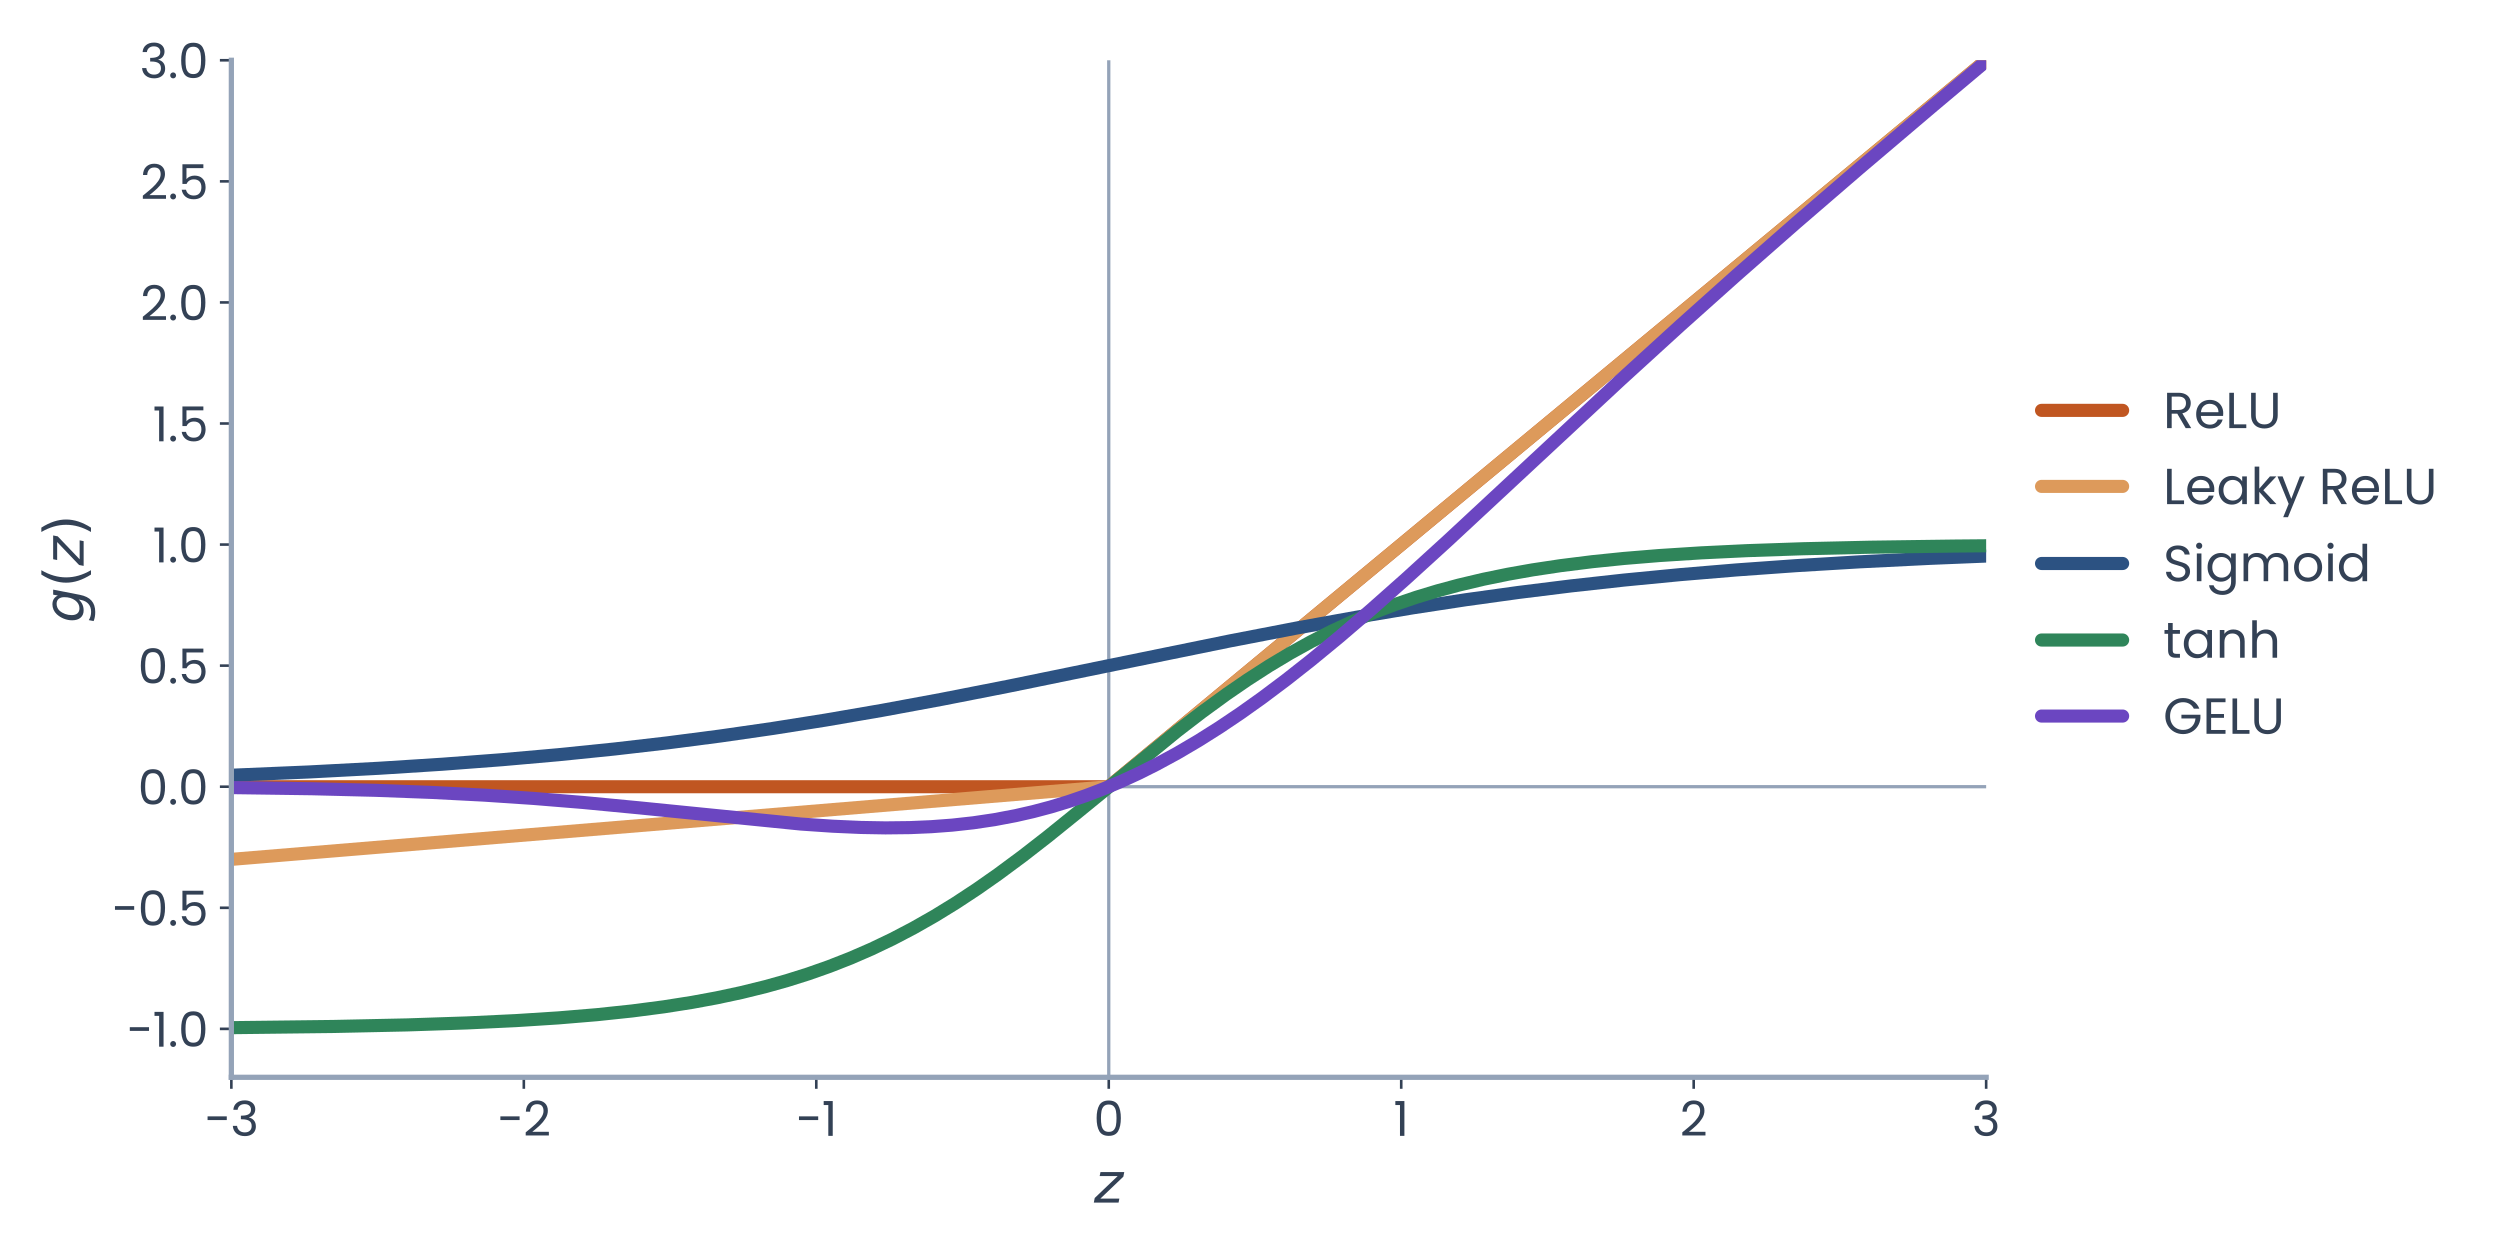
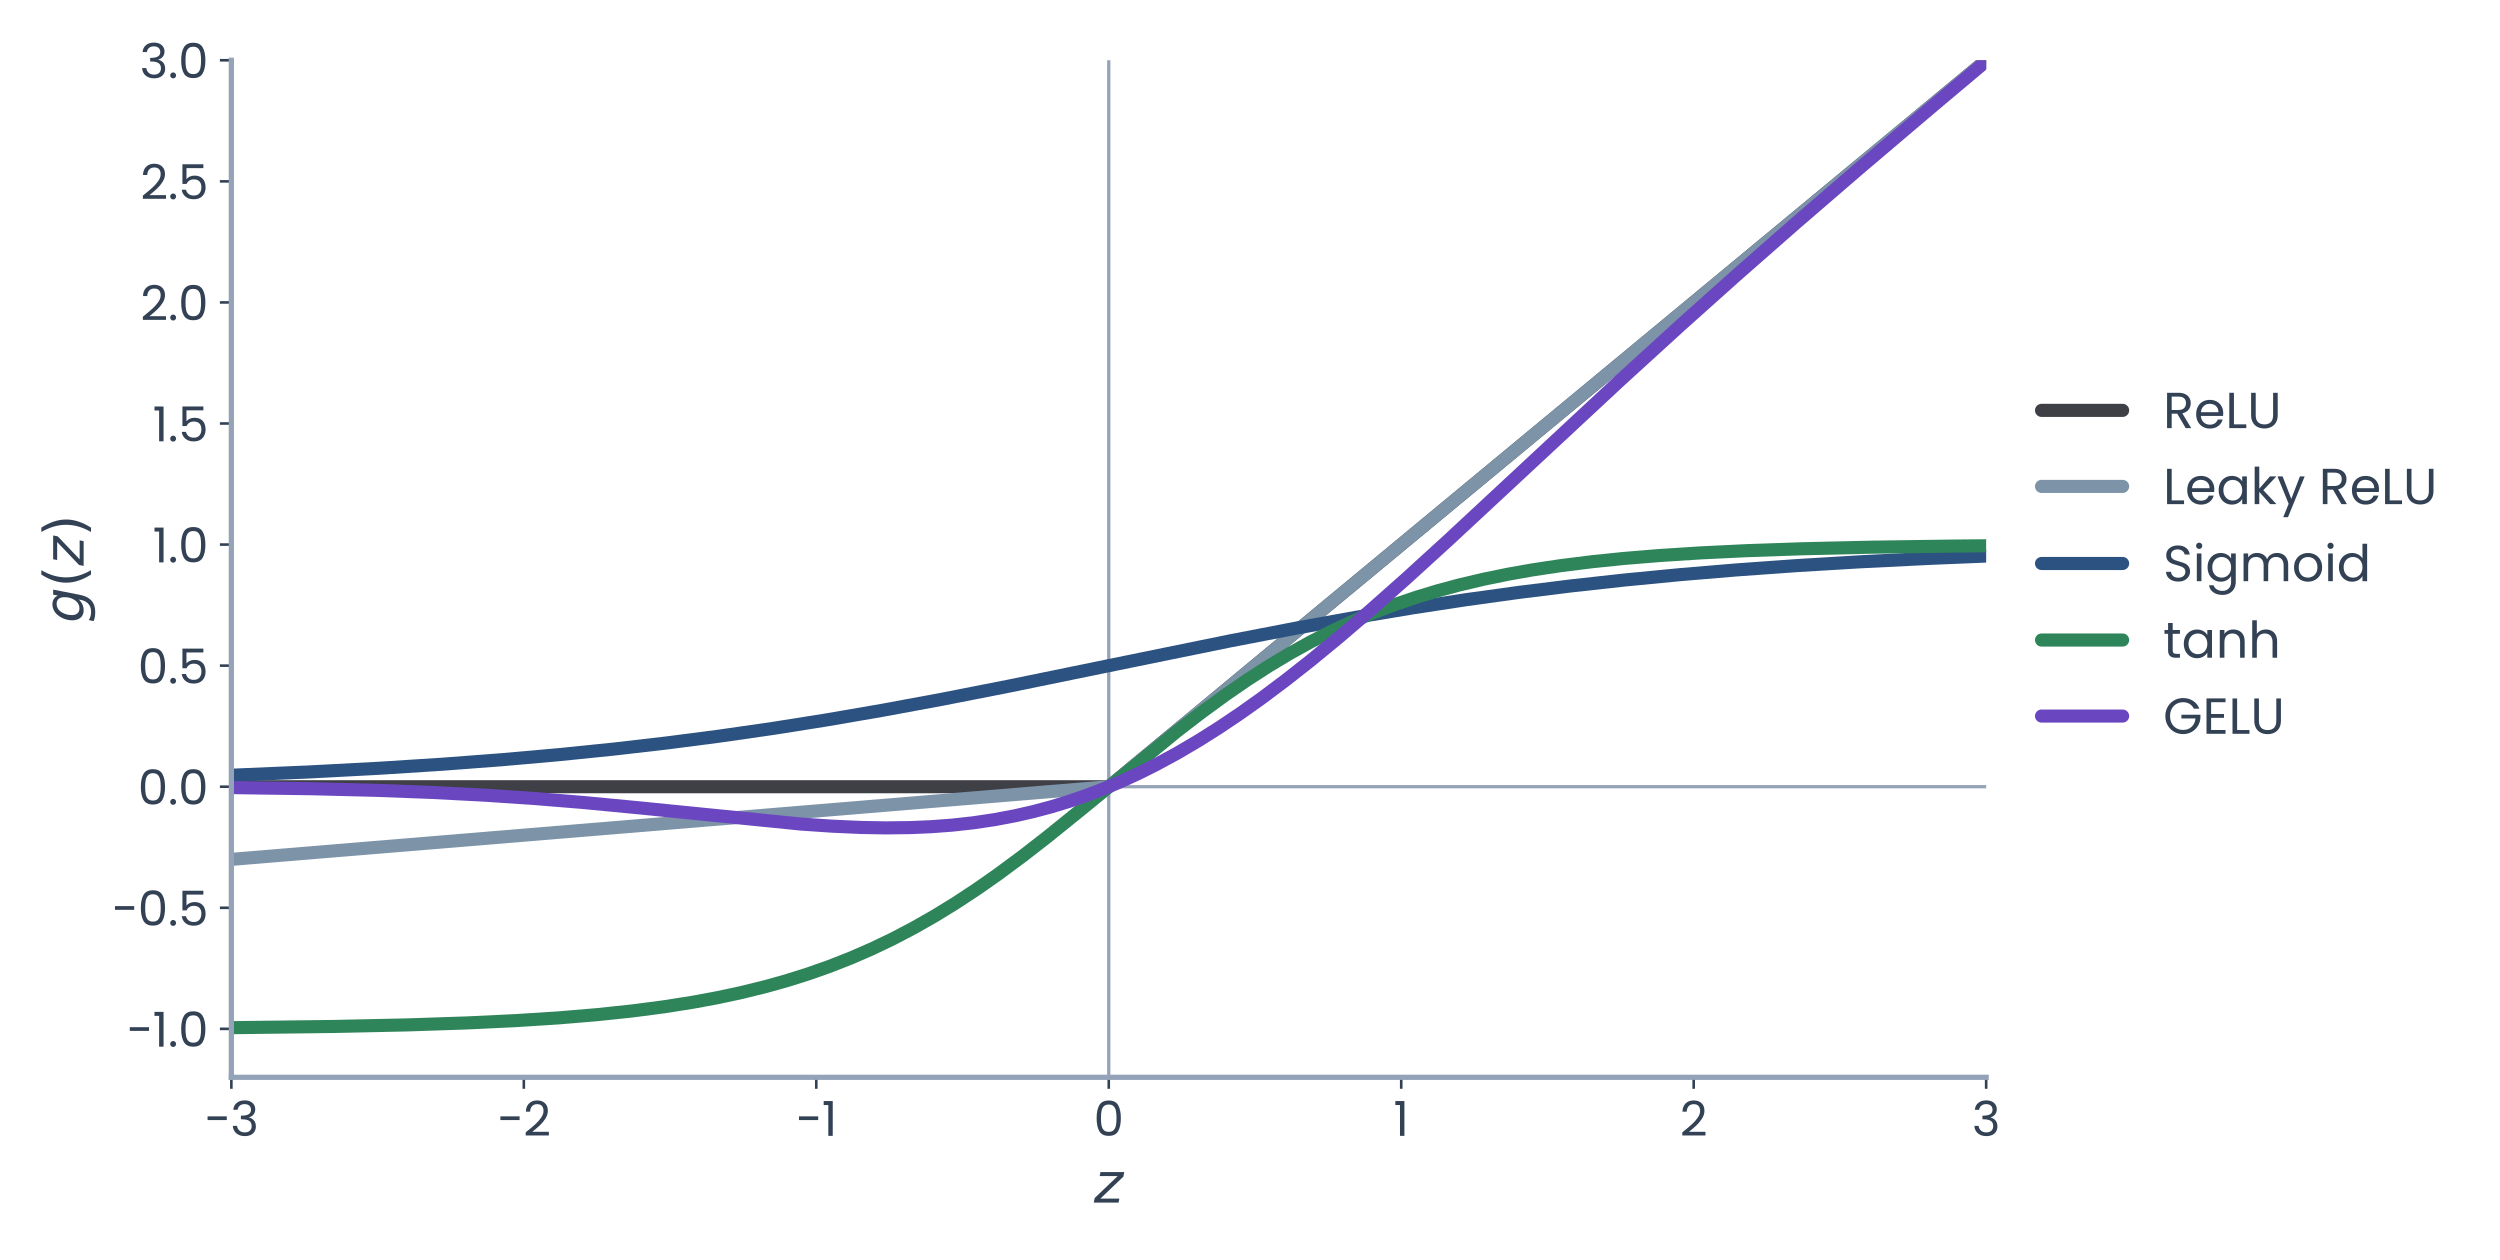
<svg xmlns="http://www.w3.org/2000/svg" xmlns:xlink="http://www.w3.org/1999/xlink" width="763.163" height="384.541" viewBox="0 0 763.163 384.541" version="1.1">
  <defs>
    <style type="text/css">*{stroke-linejoin: round; stroke-linecap: butt}</style>
  </defs>
  <g id="figure_1">
    <g id="patch_1">
      <path d="M 0 384.541  L 763.163 384.541  L 763.163 0  L 0 0  L 0 384.541  z " style="fill: none" />
    </g>
    <g id="axes_1">
      <g id="patch_2">
        <path d="M 70.625 328.863  L 606.305 328.863  L 606.305 18.399  L 70.625 18.399  L 70.625 328.863  z " style="fill: none" />
      </g>
      <g id="line2d_1">
-         <path d="M 70.625 240.159  L 606.305 240.159  " clip-path="url(#p8235a6a63d)" style="fill: none; stroke: #94a3b8; stroke-linecap: square" />
+         <path d="M 70.625 240.159  L 606.305 240.159  " clip-path="url(#pa7184287a6)" style="fill: none; stroke: #94a3b8; stroke-linecap: square" />
      </g>
      <g id="line2d_2">
-         <path d="M 338.465 328.863  L 338.465 18.399  " clip-path="url(#p8235a6a63d)" style="fill: none; stroke: #94a3b8; stroke-linecap: square" />
+         <path d="M 338.465 328.863  L 338.465 18.399  " clip-path="url(#pa7184287a6)" style="fill: none; stroke: #94a3b8; stroke-linecap: square" />
      </g>
      <g id="matplotlib.axis_1">
        <g id="xtick_1">
          <g id="line2d_3">
            <defs>
-               <path id="m60d2ad4596" d="M 0 0  L 0 3.5  " style="stroke: #334155; stroke-width: 0.8" />
-             </defs>
-             <g>
-               <use xlink:href="#m60d2ad4596" x="70.625" y="328.863" style="fill: #334155; stroke: #334155; stroke-width: 0.8" />
+               <path id="m7d4d4b3e70" d="M 0 0  L 0 3.5  " style="stroke: #334155; stroke-width: 0.8" />
+             </defs>
+             <g>
+               <use xlink:href="#m7d4d4b3e70" x="70.625" y="328.863" style="fill: #334155; stroke: #334155; stroke-width: 0.8" />
            </g>
          </g>
          <g id="text_1">
            <g style="fill: #334155" transform="translate(62.24664 346.7395) scale(0.146987 -0.146987)">
              <defs>
                <path id="Poppins-Regular-2212" d="M 3040 2592  L 3040 2099  L 486 2099  L 486 2592  L 3040 2592  z " transform="scale(0.015625)" />
                <path id="Poppins-Regular-33" d="M 384 3462  Q 429 4051 838 4384  Q 1248 4717 1901 4717  Q 2336 4717 2653 4560  Q 2970 4403 3133 4134  Q 3296 3866 3296 3526  Q 3296 3130 3069 2842  Q 2842 2554 2477 2470  L 2477 2438  Q 2893 2336 3136 2035  Q 3379 1734 3379 1248  Q 3379 883 3212 592  Q 3046 301 2713 134  Q 2381 -32 1914 -32  Q 1235 -32 800 323  Q 365 678 314 1331  L 877 1331  Q 922 947 1190 704  Q 1459 461 1907 461  Q 2355 461 2588 694  Q 2822 928 2822 1299  Q 2822 1779 2502 1990  Q 2182 2202 1536 2202  L 1389 2202  L 1389 2688  L 1542 2688  Q 2131 2694 2432 2883  Q 2733 3072 2733 3469  Q 2733 3808 2512 4013  Q 2291 4218 1882 4218  Q 1485 4218 1241 4013  Q 998 3808 954 3462  L 384 3462  z " transform="scale(0.015625)" />
              </defs>
              <use xlink:href="#Poppins-Regular-2212" />
              <use xlink:href="#Poppins-Regular-33" transform="translate(55.09999 0)" />
            </g>
          </g>
        </g>
        <g id="xtick_2">
          <g id="line2d_4">
            <g>
-               <use xlink:href="#m60d2ad4596" x="159.905" y="328.863" style="fill: #334155; stroke: #334155; stroke-width: 0.8" />
+               <use xlink:href="#m7d4d4b3e70" x="159.905" y="328.863" style="fill: #334155; stroke: #334155; stroke-width: 0.8" />
            </g>
          </g>
          <g id="text_2">
            <g style="fill: #334155" transform="translate(151.63 346.7395) scale(0.146987 -0.146987)">
              <defs>
                <path id="Poppins-Regular-32" d="M 326 467  Q 1139 1120 1600 1539  Q 2061 1958 2377 2416  Q 2694 2874 2694 3315  Q 2694 3731 2492 3971  Q 2291 4211 1843 4211  Q 1408 4211 1168 3939  Q 928 3667 909 3213  L 346 3213  Q 371 3930 780 4320  Q 1190 4710 1837 4710  Q 2496 4710 2883 4345  Q 3270 3981 3270 3341  Q 3270 2810 2953 2307  Q 2637 1805 2233 1424  Q 1830 1043 1203 538  L 3405 538  L 3405 51  L 326 51  L 326 467  z " transform="scale(0.015625)" />
              </defs>
              <use xlink:href="#Poppins-Regular-2212" />
              <use xlink:href="#Poppins-Regular-32" transform="translate(55.09999 0)" />
            </g>
          </g>
        </g>
        <g id="xtick_3">
          <g id="line2d_5">
            <g>
-               <use xlink:href="#m60d2ad4596" x="249.185" y="328.863" style="fill: #334155; stroke: #334155; stroke-width: 0.8" />
+               <use xlink:href="#m7d4d4b3e70" x="249.185" y="328.863" style="fill: #334155; stroke: #334155; stroke-width: 0.8" />
            </g>
          </g>
          <g id="text_3">
            <g style="fill: #334155" transform="translate(242.7841 346.7395) scale(0.146987 -0.146987)">
              <defs>
                <path id="Poppins-Regular-31" d="M 243 4096  L 243 4627  L 1446 4627  L 1446 0  L 858 0  L 858 4096  L 243 4096  z " transform="scale(0.015625)" />
              </defs>
              <use xlink:href="#Poppins-Regular-2212" />
              <use xlink:href="#Poppins-Regular-31" transform="translate(55.09999 0)" />
            </g>
          </g>
        </g>
        <g id="xtick_4">
          <g id="line2d_6">
            <g>
-               <use xlink:href="#m60d2ad4596" x="338.465" y="328.863" style="fill: #334155; stroke: #334155; stroke-width: 0.8" />
+               <use xlink:href="#m7d4d4b3e70" x="338.465" y="328.863" style="fill: #334155; stroke: #334155; stroke-width: 0.8" />
            </g>
          </g>
          <g id="text_4">
            <g style="fill: #334155" transform="translate(333.8497 346.7395) scale(0.146987 -0.146987)">
              <defs>
                <path id="Poppins-Regular-30" d="M 397 2362  Q 397 3462 755 4080  Q 1114 4698 2010 4698  Q 2899 4698 3257 4080  Q 3616 3462 3616 2362  Q 3616 1242 3257 621  Q 2899 0 2010 0  Q 1114 0 755 621  Q 397 1242 397 2362  z M 3040 2362  Q 3040 2918 2966 3305  Q 2893 3693 2665 3929  Q 2438 4166 2010 4166  Q 1574 4166 1347 3929  Q 1120 3693 1046 3305  Q 973 2918 973 2362  Q 973 1786 1046 1395  Q 1120 1005 1347 768  Q 1574 531 2010 531  Q 2438 531 2665 768  Q 2893 1005 2966 1395  Q 3040 1786 3040 2362  z " transform="scale(0.015625)" />
              </defs>
              <use xlink:href="#Poppins-Regular-30" />
            </g>
          </g>
        </g>
        <g id="xtick_5">
          <g id="line2d_7">
            <g>
-               <use xlink:href="#m60d2ad4596" x="427.745" y="328.863" style="fill: #334155; stroke: #334155; stroke-width: 0.8" />
+               <use xlink:href="#m7d4d4b3e70" x="427.745" y="328.863" style="fill: #334155; stroke: #334155; stroke-width: 0.8" />
            </g>
          </g>
          <g id="text_5">
            <g style="fill: #334155" transform="translate(425.3931 346.7395) scale(0.146987 -0.146987)">
              <use xlink:href="#Poppins-Regular-31" />
            </g>
          </g>
        </g>
        <g id="xtick_6">
          <g id="line2d_8">
            <g>
-               <use xlink:href="#m60d2ad4596" x="517.025" y="328.863" style="fill: #334155; stroke: #334155; stroke-width: 0.8" />
+               <use xlink:href="#m7d4d4b3e70" x="517.025" y="328.863" style="fill: #334155; stroke: #334155; stroke-width: 0.8" />
            </g>
          </g>
          <g id="text_6">
            <g style="fill: #334155" transform="translate(512.799 346.7395) scale(0.146987 -0.146987)">
              <use xlink:href="#Poppins-Regular-32" />
            </g>
          </g>
        </g>
        <g id="xtick_7">
          <g id="line2d_9">
            <g>
-               <use xlink:href="#m60d2ad4596" x="606.305" y="328.863" style="fill: #334155; stroke: #334155; stroke-width: 0.8" />
+               <use xlink:href="#m7d4d4b3e70" x="606.305" y="328.863" style="fill: #334155; stroke: #334155; stroke-width: 0.8" />
            </g>
          </g>
          <g id="text_7">
            <g style="fill: #334155" transform="translate(601.9757 346.7395) scale(0.146987 -0.146987)">
              <use xlink:href="#Poppins-Regular-33" />
            </g>
          </g>
        </g>
        <g id="text_8">
          <g style="fill: #334155" transform="translate(333.9547 367.1556) scale(0.170195 -0.170195)">
            <defs>
              <path id="DejaVuSans-Oblique-7a" d="M 744 3500  L 3475 3500  L 3372 2975  L 738 459  L 2913 459  L 2822 0  L -19 0  L 84 525  L 2719 3041  L 653 3041  L 744 3500  z " transform="scale(0.015625)" />
            </defs>
            <use xlink:href="#DejaVuSans-Oblique-7a" transform="translate(0 0.3125)" />
          </g>
        </g>
      </g>
      <g id="matplotlib.axis_2">
        <g id="ytick_1">
          <g id="line2d_10">
            <defs>
-               <path id="m9036aab580" d="M 0 0  L -3.5 0  " style="stroke: #334155; stroke-width: 0.8" />
-             </defs>
-             <g>
-               <use xlink:href="#m9036aab580" x="70.625" y="314.079" style="fill: #334155; stroke: #334155; stroke-width: 0.8" />
+               <path id="m013d36e302" d="M 0 0  L -3.5 0  " style="stroke: #334155; stroke-width: 0.8" />
+             </defs>
+             <g>
+               <use xlink:href="#m013d36e302" x="70.625" y="314.079" style="fill: #334155; stroke: #334155; stroke-width: 0.8" />
            </g>
          </g>
          <g id="text_9">
            <g style="fill: #334155" transform="translate(38.50624 319.517) scale(0.146987 -0.146987)">
              <defs>
                <path id="Poppins-Regular-2e" d="M 678 -38  Q 512 -38 397 77  Q 282 192 282 358  Q 282 525 397 640  Q 512 755 678 755  Q 838 755 950 640  Q 1062 525 1062 358  Q 1062 192 950 77  Q 838 -38 678 -38  z " transform="scale(0.015625)" />
              </defs>
              <use xlink:href="#Poppins-Regular-2212" />
              <use xlink:href="#Poppins-Regular-31" transform="translate(55.09999 0)" />
              <use xlink:href="#Poppins-Regular-2e" transform="translate(87.09998 0)" />
              <use xlink:href="#Poppins-Regular-30" transform="translate(108.1 0)" />
            </g>
          </g>
        </g>
        <g id="ytick_2">
          <g id="line2d_11">
            <g>
-               <use xlink:href="#m9036aab580" x="70.625" y="277.119" style="fill: #334155; stroke: #334155; stroke-width: 0.8" />
+               <use xlink:href="#m013d36e302" x="70.625" y="277.119" style="fill: #334155; stroke: #334155; stroke-width: 0.8" />
            </g>
          </g>
          <g id="text_10">
            <g style="fill: #334155" transform="translate(33.97951 282.557) scale(0.146987 -0.146987)">
              <defs>
                <path id="Poppins-Regular-35" d="M 3347 4122  L 1101 4122  L 1101 2662  Q 1248 2867 1536 2998  Q 1824 3130 2157 3130  Q 2688 3130 3021 2909  Q 3354 2688 3498 2339  Q 3642 1990 3642 1600  Q 3642 1139 3469 774  Q 3296 410 2941 198  Q 2586 -13 2061 -13  Q 1389 -13 973 332  Q 557 678 467 1254  L 1037 1254  Q 1120 890 1389 685  Q 1658 480 2067 480  Q 2573 480 2829 784  Q 3085 1088 3085 1587  Q 3085 2086 2829 2358  Q 2573 2630 2074 2630  Q 1734 2630 1481 2467  Q 1229 2304 1114 2022  L 563 2022  L 563 4634  L 3347 4634  L 3347 4122  z " transform="scale(0.015625)" />
              </defs>
              <use xlink:href="#Poppins-Regular-2212" />
              <use xlink:href="#Poppins-Regular-30" transform="translate(55.09999 0)" />
              <use xlink:href="#Poppins-Regular-2e" transform="translate(117.9 0)" />
              <use xlink:href="#Poppins-Regular-35" transform="translate(138.9 0)" />
            </g>
          </g>
        </g>
        <g id="ytick_3">
          <g id="line2d_12">
            <g>
-               <use xlink:href="#m9036aab580" x="70.625" y="240.159" style="fill: #334155; stroke: #334155; stroke-width: 0.8" />
+               <use xlink:href="#m013d36e302" x="70.625" y="240.159" style="fill: #334155; stroke: #334155; stroke-width: 0.8" />
            </g>
          </g>
          <g id="text_11">
            <g style="fill: #334155" transform="translate(42.07756 245.597) scale(0.146987 -0.146987)">
              <use xlink:href="#Poppins-Regular-30" />
              <use xlink:href="#Poppins-Regular-2e" transform="translate(62.79999 0)" />
              <use xlink:href="#Poppins-Regular-30" transform="translate(83.79997 0)" />
            </g>
          </g>
        </g>
        <g id="ytick_4">
          <g id="line2d_13">
            <g>
-               <use xlink:href="#m9036aab580" x="70.625" y="203.199" style="fill: #334155; stroke: #334155; stroke-width: 0.8" />
+               <use xlink:href="#m013d36e302" x="70.625" y="203.199" style="fill: #334155; stroke: #334155; stroke-width: 0.8" />
            </g>
          </g>
          <g id="text_12">
            <g style="fill: #334155" transform="translate(42.07756 208.637) scale(0.146987 -0.146987)">
              <use xlink:href="#Poppins-Regular-30" />
              <use xlink:href="#Poppins-Regular-2e" transform="translate(62.79999 0)" />
              <use xlink:href="#Poppins-Regular-35" transform="translate(83.79997 0)" />
            </g>
          </g>
        </g>
        <g id="ytick_5">
          <g id="line2d_14">
            <g>
-               <use xlink:href="#m9036aab580" x="70.625" y="166.239" style="fill: #334155; stroke: #334155; stroke-width: 0.8" />
+               <use xlink:href="#m013d36e302" x="70.625" y="166.239" style="fill: #334155; stroke: #334155; stroke-width: 0.8" />
            </g>
          </g>
          <g id="text_13">
            <g style="fill: #334155" transform="translate(46.60429 171.677) scale(0.146987 -0.146987)">
              <use xlink:href="#Poppins-Regular-31" />
              <use xlink:href="#Poppins-Regular-2e" transform="translate(31.99998 0)" />
              <use xlink:href="#Poppins-Regular-30" transform="translate(52.99997 0)" />
            </g>
          </g>
        </g>
        <g id="ytick_6">
          <g id="line2d_15">
            <g>
-               <use xlink:href="#m9036aab580" x="70.625" y="129.279" style="fill: #334155; stroke: #334155; stroke-width: 0.8" />
+               <use xlink:href="#m013d36e302" x="70.625" y="129.279" style="fill: #334155; stroke: #334155; stroke-width: 0.8" />
            </g>
          </g>
          <g id="text_14">
            <g style="fill: #334155" transform="translate(46.60429 134.717) scale(0.146987 -0.146987)">
              <use xlink:href="#Poppins-Regular-31" />
              <use xlink:href="#Poppins-Regular-2e" transform="translate(31.99998 0)" />
              <use xlink:href="#Poppins-Regular-35" transform="translate(52.99997 0)" />
            </g>
          </g>
        </g>
        <g id="ytick_7">
          <g id="line2d_16">
            <g>
-               <use xlink:href="#m9036aab580" x="70.625" y="92.319" style="fill: #334155; stroke: #334155; stroke-width: 0.8" />
+               <use xlink:href="#m013d36e302" x="70.625" y="92.319" style="fill: #334155; stroke: #334155; stroke-width: 0.8" />
            </g>
          </g>
          <g id="text_15">
            <g style="fill: #334155" transform="translate(42.85613 97.75701) scale(0.146987 -0.146987)">
              <use xlink:href="#Poppins-Regular-32" />
              <use xlink:href="#Poppins-Regular-2e" transform="translate(57.49999 0)" />
              <use xlink:href="#Poppins-Regular-30" transform="translate(78.49997 0)" />
            </g>
          </g>
        </g>
        <g id="ytick_8">
          <g id="line2d_17">
            <g>
-               <use xlink:href="#m9036aab580" x="70.625" y="55.359" style="fill: #334155; stroke: #334155; stroke-width: 0.8" />
+               <use xlink:href="#m013d36e302" x="70.625" y="55.359" style="fill: #334155; stroke: #334155; stroke-width: 0.8" />
            </g>
          </g>
          <g id="text_16">
            <g style="fill: #334155" transform="translate(42.85613 60.79701) scale(0.146987 -0.146987)">
              <use xlink:href="#Poppins-Regular-32" />
              <use xlink:href="#Poppins-Regular-2e" transform="translate(57.49999 0)" />
              <use xlink:href="#Poppins-Regular-35" transform="translate(78.49997 0)" />
            </g>
          </g>
        </g>
        <g id="ytick_9">
          <g id="line2d_18">
            <g>
-               <use xlink:href="#m9036aab580" x="70.625" y="18.399" style="fill: #334155; stroke: #334155; stroke-width: 0.8" />
+               <use xlink:href="#m013d36e302" x="70.625" y="18.399" style="fill: #334155; stroke: #334155; stroke-width: 0.8" />
            </g>
          </g>
          <g id="text_17">
            <g style="fill: #334155" transform="translate(42.64943 23.83701) scale(0.146987 -0.146987)">
              <use xlink:href="#Poppins-Regular-33" />
              <use xlink:href="#Poppins-Regular-2e" transform="translate(58.89999 0)" />
              <use xlink:href="#Poppins-Regular-30" transform="translate(79.89998 0)" />
            </g>
          </g>
        </g>
        <g id="text_18">
          <g style="fill: #334155" transform="translate(25.55444 190.1394) rotate(-90) scale(0.170195 -0.170195)">
            <defs>
              <path id="DejaVuSans-Oblique-67" d="M 3816 3500  L 3219 434  Q 3047 -456 2561 -893  Q 2075 -1331 1253 -1331  Q 950 -1331 690 -1286  Q 431 -1241 206 -1147  L 313 -588  Q 525 -725 762 -790  Q 1000 -856 1269 -856  Q 1816 -856 2167 -557  Q 2519 -259 2631 300  L 2681 563  Q 2441 288 2122 144  Q 1803 0 1434 0  Q 903 0 598 351  Q 294 703 294 1319  Q 294 1803 478 2267  Q 663 2731 997 3091  Q 1219 3328 1514 3456  Q 1809 3584 2131 3584  Q 2484 3584 2746 3420  Q 3009 3256 3138 2956  L 3238 3500  L 3816 3500  z M 2950 2216  Q 2950 2641 2750 2872  Q 2550 3103 2181 3103  Q 1953 3103 1747 3012  Q 1541 2922 1394 2759  Q 1156 2491 1023 2127  Q 891 1763 891 1375  Q 891 944 1092 712  Q 1294 481 1672 481  Q 2219 481 2584 976  Q 2950 1472 2950 2216  z " transform="scale(0.015625)" />
              <path id="DejaVuSans-28" d="M 1984 4856  Q 1566 4138 1362 3434  Q 1159 2731 1159 2009  Q 1159 1288 1364 580  Q 1569 -128 1984 -844  L 1484 -844  Q 1016 -109 783 600  Q 550 1309 550 2009  Q 550 2706 781 3412  Q 1013 4119 1484 4856  L 1984 4856  z " transform="scale(0.015625)" />
              <path id="DejaVuSans-29" d="M 513 4856  L 1013 4856  Q 1481 4119 1714 3412  Q 1947 2706 1947 2009  Q 1947 1309 1714 600  Q 1481 -109 1013 -844  L 513 -844  Q 928 -128 1133 580  Q 1338 1288 1338 2009  Q 1338 2731 1133 3434  Q 928 4138 513 4856  z " transform="scale(0.015625)" />
            </defs>
            <use xlink:href="#DejaVuSans-Oblique-67" transform="translate(0 0.125)" />
            <use xlink:href="#DejaVuSans-28" transform="translate(63.47656 0.125)" />
            <use xlink:href="#DejaVuSans-Oblique-7a" transform="translate(102.4902 0.125)" />
            <use xlink:href="#DejaVuSans-29" transform="translate(154.9805 0.125)" />
          </g>
        </g>
      </g>
      <g id="line2d_19">
-         <path d="M 70.625 240.159  L 337.928 240.159  L 339.002 239.714  L 606.305 18.399  L 606.305 18.399  " clip-path="url(#p8235a6a63d)" style="fill: none; stroke: #c05621; stroke-width: 4; stroke-linecap: round" />
+         <path d="M 70.625 240.159  L 337.928 240.159  L 339.002 239.714  L 606.305 18.399  L 606.305 18.399  " clip-path="url(#pa7184287a6)" style="fill: none; stroke: #3f3f46; stroke-width: 4; stroke-linecap: round" />
      </g>
      <g id="line2d_20">
-         <path d="M 70.625 262.335  L 337.928 240.203  L 339.002 239.714  L 606.305 18.399  L 606.305 18.399  " clip-path="url(#p8235a6a63d)" style="fill: none; stroke: #dd9a5b; stroke-width: 4; stroke-linecap: round" />
+         <path d="M 70.625 262.335  L 337.928 240.203  L 339.002 239.714  L 606.305 18.399  L 606.305 18.399  " clip-path="url(#pa7184287a6)" style="fill: none; stroke: #7c93a8; stroke-width: 4; stroke-linecap: round" />
      </g>
      <g id="line2d_21">
-         <path d="M 70.625 236.653  L 94.242 235.656  L 115.712 234.525  L 135.035 233.29  L 153.285 231.906  L 170.461 230.387  L 187.637 228.638  L 203.74 226.773  L 219.842 224.681  L 235.945 222.359  L 252.048 219.809  L 269.224 216.853  L 287.473 213.475  L 307.87 209.47  L 337.928 203.31  L 375.501 195.641  L 395.898 191.704  L 414.147 188.408  L 431.323 185.542  L 447.426 183.082  L 463.528 180.852  L 479.631 178.852  L 495.734 177.075  L 512.91 175.414  L 530.086 173.976  L 548.336 172.67  L 567.659 171.508  L 589.129 170.446  L 606.305 169.744  L 606.305 169.744  " clip-path="url(#p8235a6a63d)" style="fill: none; stroke: #2c5282; stroke-width: 4; stroke-linecap: round" />
+         <path d="M 70.625 236.653  L 94.242 235.656  L 115.712 234.525  L 135.035 233.29  L 153.285 231.906  L 170.461 230.387  L 187.637 228.638  L 203.74 226.773  L 219.842 224.681  L 235.945 222.359  L 252.048 219.809  L 269.224 216.853  L 287.473 213.475  L 307.87 209.47  L 337.928 203.31  L 375.501 195.641  L 395.898 191.704  L 414.147 188.408  L 431.323 185.542  L 447.426 183.082  L 463.528 180.852  L 479.631 178.852  L 495.734 177.075  L 512.91 175.414  L 530.086 173.976  L 548.336 172.67  L 567.659 171.508  L 589.129 170.446  L 606.305 169.744  L 606.305 169.744  " clip-path="url(#pa7184287a6)" style="fill: none; stroke: #2c5282; stroke-width: 4; stroke-linecap: round" />
      </g>
      <g id="line2d_22">
-         <path d="M 70.625 313.713  L 101.757 313.346  L 124.3 312.869  L 142.55 312.265  L 157.579 311.552  L 170.461 310.726  L 182.27 309.741  L 193.005 308.605  L 202.666 307.343  L 211.254 305.992  L 218.769 304.605  L 226.283 302.998  L 233.798 301.144  L 240.239 299.337  L 246.68 297.308  L 253.121 295.04  L 259.562 292.516  L 266.003 289.721  L 272.444 286.642  L 278.885 283.27  L 285.326 279.604  L 291.767 275.644  L 298.208 271.4  L 304.649 266.89  L 312.164 261.326  L 319.679 255.487  L 329.34 247.687  L 359.398 223.137  L 366.913 217.371  L 374.427 211.895  L 380.868 207.472  L 387.309 203.321  L 393.75 199.458  L 400.192 195.89  L 406.633 192.617  L 413.074 189.633  L 419.515 186.93  L 425.956 184.493  L 432.397 182.307  L 438.838 180.354  L 445.279 178.616  L 452.793 176.836  L 460.308 175.295  L 467.822 173.965  L 476.411 172.672  L 486.072 171.464  L 495.734 170.476  L 506.469 169.591  L 519.351 168.765  L 533.306 168.095  L 550.483 167.507  L 570.879 167.044  L 596.643 166.692  L 606.305 166.604  L 606.305 166.604  " clip-path="url(#p8235a6a63d)" style="fill: none; stroke: #2f855a; stroke-width: 4; stroke-linecap: round" />
+         <path d="M 70.625 313.713  L 101.757 313.346  L 124.3 312.869  L 142.55 312.265  L 157.579 311.552  L 170.461 310.726  L 182.27 309.741  L 193.005 308.605  L 202.666 307.343  L 211.254 305.992  L 218.769 304.605  L 226.283 302.998  L 233.798 301.144  L 240.239 299.337  L 246.68 297.308  L 253.121 295.04  L 259.562 292.516  L 266.003 289.721  L 272.444 286.642  L 278.885 283.27  L 285.326 279.604  L 291.767 275.644  L 298.208 271.4  L 304.649 266.89  L 312.164 261.326  L 319.679 255.487  L 329.34 247.687  L 359.398 223.137  L 366.913 217.371  L 374.427 211.895  L 380.868 207.472  L 387.309 203.321  L 393.75 199.458  L 400.192 195.89  L 406.633 192.617  L 413.074 189.633  L 419.515 186.93  L 425.956 184.493  L 432.397 182.307  L 438.838 180.354  L 445.279 178.616  L 452.793 176.836  L 460.308 175.295  L 467.822 173.965  L 476.411 172.672  L 486.072 171.464  L 495.734 170.476  L 506.469 169.591  L 519.351 168.765  L 533.306 168.095  L 550.483 167.507  L 570.879 167.044  L 596.643 166.692  L 606.305 166.604  L 606.305 166.604  " clip-path="url(#pa7184287a6)" style="fill: none; stroke: #2f855a; stroke-width: 4; stroke-linecap: round" />
      </g>
      <g id="line2d_23">
-         <path d="M 70.625 240.427  L 95.316 240.774  L 114.639 241.254  L 131.815 241.898  L 147.917 242.732  L 162.946 243.736  L 177.976 244.963  L 195.152 246.606  L 244.533 251.555  L 254.195 252.212  L 262.783 252.592  L 270.297 252.726  L 277.812 252.639  L 284.253 252.363  L 290.694 251.88  L 297.135 251.168  L 303.576 250.211  L 310.017 248.991  L 315.384 247.764  L 320.752 246.338  L 326.12 244.707  L 331.487 242.867  L 336.855 240.816  L 342.222 238.551  L 347.59 236.074  L 352.957 233.385  L 359.398 229.886  L 365.839 226.097  L 372.28 222.029  L 378.721 217.696  L 385.162 213.114  L 392.677 207.478  L 400.192 201.559  L 408.78 194.491  L 418.441 186.212  L 429.176 176.692  L 442.058 164.949  L 461.381 146.985  L 494.66 116.029  L 512.91 99.384  L 530.086 84.015  L 548.336 67.995  L 567.659 51.335  L 590.202 32.198  L 606.305 18.667  L 606.305 18.667  " clip-path="url(#p8235a6a63d)" style="fill: none; stroke: #6b46c1; stroke-width: 4; stroke-linecap: round" />
+         <path d="M 70.625 240.427  L 95.316 240.774  L 114.639 241.254  L 131.815 241.898  L 147.917 242.732  L 162.946 243.736  L 177.976 244.963  L 195.152 246.606  L 244.533 251.555  L 254.195 252.212  L 262.783 252.592  L 270.297 252.726  L 277.812 252.639  L 284.253 252.363  L 290.694 251.88  L 297.135 251.168  L 303.576 250.211  L 310.017 248.991  L 315.384 247.764  L 320.752 246.338  L 326.12 244.707  L 331.487 242.867  L 336.855 240.816  L 342.222 238.551  L 347.59 236.074  L 352.957 233.385  L 359.398 229.886  L 365.839 226.097  L 372.28 222.029  L 378.721 217.696  L 385.162 213.114  L 392.677 207.478  L 400.192 201.559  L 408.78 194.491  L 418.441 186.212  L 429.176 176.692  L 442.058 164.949  L 461.381 146.985  L 494.66 116.029  L 512.91 99.384  L 530.086 84.015  L 548.336 67.995  L 567.659 51.335  L 590.202 32.198  L 606.305 18.667  L 606.305 18.667  " clip-path="url(#pa7184287a6)" style="fill: none; stroke: #6b46c1; stroke-width: 4; stroke-linecap: round" />
      </g>
      <g id="patch_3">
        <path d="M 70.625 328.863  L 70.625 18.399  " style="fill: none; stroke: #94a3b8; stroke-width: 1.6; stroke-linejoin: miter; stroke-linecap: square" />
      </g>
      <g id="patch_4">
        <path d="M 70.625 328.863  L 606.305 328.863  " style="fill: none; stroke: #94a3b8; stroke-width: 1.6; stroke-linejoin: miter; stroke-linecap: square" />
      </g>
      <g id="legend_1">
        <g id="line2d_24">
-           <path d="M 623.207 125.272  L 635.585 125.272  L 647.963 125.272  " style="fill: none; stroke: #c05621; stroke-width: 4; stroke-linecap: round" />
+           <path d="M 623.207 125.272  L 635.585 125.272  L 647.963 125.272  " style="fill: none; stroke: #3f3f46; stroke-width: 4; stroke-linecap: round" />
        </g>
        <g id="text_19">
          <g style="fill: #334155" transform="translate(660.3409 130.6877) scale(0.154723 -0.154723)">
            <defs>
              <path id="Poppins-Regular-52" d="M 2842 0  L 1779 1824  L 1075 1824  L 1075 0  L 493 0  L 493 4461  L 1933 4461  Q 2438 4461 2787 4288  Q 3136 4115 3309 3820  Q 3482 3526 3482 3149  Q 3482 2688 3216 2336  Q 2950 1984 2419 1869  L 3539 0  L 2842 0  z M 1075 2291  L 1933 2291  Q 2406 2291 2643 2524  Q 2880 2758 2880 3149  Q 2880 3546 2646 3763  Q 2413 3981 1933 3981  L 1075 3981  L 1075 2291  z " transform="scale(0.015625)" />
              <path id="Poppins-Regular-65" d="M 3693 1888  Q 3693 1722 3674 1536  L 870 1536  Q 902 1018 1225 726  Q 1549 435 2010 435  Q 2387 435 2640 611  Q 2893 787 2995 1082  L 3622 1082  Q 3482 576 3059 259  Q 2637 -58 2010 -58  Q 1510 -58 1116 166  Q 723 390 499 803  Q 275 1216 275 1760  Q 275 2304 492 2713  Q 710 3123 1104 3344  Q 1498 3565 2010 3565  Q 2509 3565 2893 3347  Q 3277 3130 3485 2749  Q 3693 2368 3693 1888  z M 3091 2010  Q 3091 2342 2944 2582  Q 2797 2822 2544 2947  Q 2291 3072 1984 3072  Q 1542 3072 1232 2790  Q 922 2509 877 2010  L 3091 2010  z " transform="scale(0.015625)" />
              <path id="Poppins-Regular-4c" d="M 1075 474  L 2637 474  L 2637 0  L 493 0  L 493 4461  L 1075 4461  L 1075 474  z " transform="scale(0.015625)" />
              <path id="Poppins-Regular-55" d="M 1062 4461  L 1062 1638  Q 1062 1043 1353 755  Q 1645 467 2163 467  Q 2675 467 2966 755  Q 3258 1043 3258 1638  L 3258 4461  L 3840 4461  L 3840 1645  Q 3840 1088 3616 707  Q 3392 326 3011 140  Q 2630 -45 2157 -45  Q 1683 -45 1302 140  Q 922 326 701 707  Q 480 1088 480 1645  L 480 4461  L 1062 4461  z " transform="scale(0.015625)" />
            </defs>
            <use xlink:href="#Poppins-Regular-52" />
            <use xlink:href="#Poppins-Regular-65" transform="translate(60.79999 0)" />
            <use xlink:href="#Poppins-Regular-4c" transform="translate(122.8 0)" />
            <use xlink:href="#Poppins-Regular-55" transform="translate(166 0)" />
          </g>
        </g>
        <g id="line2d_25">
-           <path d="M 623.207 148.481  L 635.585 148.481  L 647.963 148.481  " style="fill: none; stroke: #dd9a5b; stroke-width: 4; stroke-linecap: round" />
+           <path d="M 623.207 148.481  L 635.585 148.481  L 647.963 148.481  " style="fill: none; stroke: #7c93a8; stroke-width: 4; stroke-linecap: round" />
        </g>
        <g id="text_20">
          <g style="fill: #334155" transform="translate(660.3409 153.8961) scale(0.154723 -0.154723)">
            <defs>
              <path id="Poppins-Regular-61" d="M 275 1766  Q 275 2304 492 2710  Q 710 3117 1091 3341  Q 1472 3565 1939 3565  Q 2400 3565 2739 3366  Q 3078 3168 3245 2867  L 3245 3507  L 3834 3507  L 3834 0  L 3245 0  L 3245 653  Q 3072 346 2729 144  Q 2387 -58 1933 -58  Q 1466 -58 1088 172  Q 710 403 492 819  Q 275 1235 275 1766  z M 3245 1760  Q 3245 2157 3085 2451  Q 2925 2746 2653 2902  Q 2381 3059 2054 3059  Q 1728 3059 1459 2905  Q 1190 2752 1030 2457  Q 870 2163 870 1766  Q 870 1363 1030 1065  Q 1190 768 1459 611  Q 1728 454 2054 454  Q 2381 454 2653 611  Q 2925 768 3085 1065  Q 3245 1363 3245 1760  z " transform="scale(0.015625)" />
              <path id="Poppins-Regular-6b" d="M 2451 0  L 1075 1549  L 1075 0  L 493 0  L 493 4736  L 1075 4736  L 1075 1952  L 2426 3507  L 3238 3507  L 1587 1760  L 3245 0  L 2451 0  z " transform="scale(0.015625)" />
              <path id="Poppins-Regular-79" d="M 3514 3507  L 1402 -1651  L 800 -1651  L 1491 38  L 77 3507  L 723 3507  L 1824 666  L 2912 3507  L 3514 3507  z " transform="scale(0.015625)" />
              <path id="Poppins-Regular-20" transform="scale(0.015625)" />
            </defs>
            <use xlink:href="#Poppins-Regular-4c" />
            <use xlink:href="#Poppins-Regular-65" transform="translate(43.2 0)" />
            <use xlink:href="#Poppins-Regular-61" transform="translate(105.2 0)" />
            <use xlink:href="#Poppins-Regular-6b" transform="translate(172.8 0)" />
            <use xlink:href="#Poppins-Regular-79" transform="translate(224.3 0)" />
            <use xlink:href="#Poppins-Regular-20" transform="translate(280.5999 0)" />
            <use xlink:href="#Poppins-Regular-52" transform="translate(307.2999 0)" />
            <use xlink:href="#Poppins-Regular-65" transform="translate(368.0999 0)" />
            <use xlink:href="#Poppins-Regular-4c" transform="translate(430.0999 0)" />
            <use xlink:href="#Poppins-Regular-55" transform="translate(473.2999 0)" />
          </g>
        </g>
        <g id="line2d_26">
          <path d="M 623.207 172.013  L 635.585 172.013  L 647.963 172.013  " style="fill: none; stroke: #2c5282; stroke-width: 4; stroke-linecap: round" />
        </g>
        <g id="text_21">
          <g style="fill: #334155" transform="translate(660.3409 177.4285) scale(0.154723 -0.154723)">
            <defs>
              <path id="Poppins-Regular-53" d="M 1907 -45  Q 1466 -45 1117 112  Q 768 269 569 547  Q 371 826 365 1190  L 986 1190  Q 1018 877 1245 662  Q 1472 448 1907 448  Q 2323 448 2563 656  Q 2803 864 2803 1190  Q 2803 1446 2662 1606  Q 2522 1766 2310 1849  Q 2099 1933 1741 2029  Q 1299 2144 1033 2259  Q 768 2374 579 2620  Q 390 2867 390 3283  Q 390 3648 576 3929  Q 762 4211 1098 4364  Q 1434 4518 1869 4518  Q 2496 4518 2896 4204  Q 3296 3891 3347 3373  L 2707 3373  Q 2675 3629 2438 3824  Q 2202 4019 1811 4019  Q 1446 4019 1216 3830  Q 986 3642 986 3302  Q 986 3059 1123 2905  Q 1261 2752 1462 2672  Q 1664 2592 2029 2490  Q 2470 2368 2739 2249  Q 3008 2131 3200 1884  Q 3392 1638 3392 1216  Q 3392 890 3219 602  Q 3046 314 2707 134  Q 2368 -45 1907 -45  z " transform="scale(0.015625)" />
              <path id="Poppins-Regular-69" d="M 794 4077  Q 627 4077 512 4192  Q 397 4307 397 4474  Q 397 4640 512 4755  Q 627 4870 794 4870  Q 954 4870 1066 4755  Q 1178 4640 1178 4474  Q 1178 4307 1066 4192  Q 954 4077 794 4077  z M 1075 3507  L 1075 0  L 493 0  L 493 3507  L 1075 3507  z " transform="scale(0.015625)" />
              <path id="Poppins-Regular-67" d="M 1939 3565  Q 2394 3565 2736 3366  Q 3078 3168 3245 2867  L 3245 3507  L 3834 3507  L 3834 -77  Q 3834 -557 3629 -931  Q 3424 -1306 3043 -1517  Q 2662 -1728 2157 -1728  Q 1466 -1728 1005 -1401  Q 544 -1075 461 -512  L 1037 -512  Q 1133 -832 1433 -1027  Q 1734 -1222 2157 -1222  Q 2637 -1222 2941 -921  Q 3245 -621 3245 -77  L 3245 659  Q 3072 352 2733 147  Q 2394 -58 1939 -58  Q 1472 -58 1091 172  Q 710 403 492 819  Q 275 1235 275 1766  Q 275 2304 492 2710  Q 710 3117 1091 3341  Q 1472 3565 1939 3565  z M 3245 1760  Q 3245 2157 3085 2451  Q 2925 2746 2653 2902  Q 2381 3059 2054 3059  Q 1728 3059 1459 2905  Q 1190 2752 1030 2457  Q 870 2163 870 1766  Q 870 1363 1030 1065  Q 1190 768 1459 611  Q 1728 454 2054 454  Q 2381 454 2653 611  Q 2925 768 3085 1065  Q 3245 1363 3245 1760  z " transform="scale(0.015625)" />
              <path id="Poppins-Regular-6d" d="M 4710 3571  Q 5120 3571 5440 3401  Q 5760 3232 5945 2893  Q 6131 2554 6131 2067  L 6131 0  L 5555 0  L 5555 1984  Q 5555 2509 5296 2787  Q 5037 3066 4595 3066  Q 4141 3066 3872 2774  Q 3603 2483 3603 1933  L 3603 0  L 3027 0  L 3027 1984  Q 3027 2509 2768 2787  Q 2509 3066 2067 3066  Q 1613 3066 1344 2774  Q 1075 2483 1075 1933  L 1075 0  L 493 0  L 493 3507  L 1075 3507  L 1075 3002  Q 1248 3277 1539 3424  Q 1830 3571 2182 3571  Q 2624 3571 2963 3372  Q 3302 3174 3469 2790  Q 3616 3162 3955 3366  Q 4294 3571 4710 3571  z " transform="scale(0.015625)" />
              <path id="Poppins-Regular-6f" d="M 2022 -58  Q 1530 -58 1130 166  Q 730 390 502 803  Q 275 1216 275 1760  Q 275 2298 508 2710  Q 742 3123 1145 3344  Q 1549 3565 2048 3565  Q 2547 3565 2950 3344  Q 3354 3123 3587 2713  Q 3821 2304 3821 1760  Q 3821 1216 3581 803  Q 3341 390 2931 166  Q 2522 -58 2022 -58  z M 2022 454  Q 2336 454 2611 601  Q 2886 749 3056 1043  Q 3226 1338 3226 1760  Q 3226 2182 3059 2476  Q 2893 2771 2624 2915  Q 2355 3059 2042 3059  Q 1722 3059 1456 2915  Q 1190 2771 1030 2476  Q 870 2182 870 1760  Q 870 1331 1027 1036  Q 1184 742 1446 598  Q 1709 454 2022 454  z " transform="scale(0.015625)" />
              <path id="Poppins-Regular-64" d="M 275 1766  Q 275 2304 492 2710  Q 710 3117 1091 3341  Q 1472 3565 1946 3565  Q 2355 3565 2707 3376  Q 3059 3187 3245 2880  L 3245 4736  L 3834 4736  L 3834 0  L 3245 0  L 3245 659  Q 3072 346 2733 144  Q 2394 -58 1939 -58  Q 1472 -58 1091 172  Q 710 403 492 819  Q 275 1235 275 1766  z M 3245 1760  Q 3245 2157 3085 2451  Q 2925 2746 2653 2902  Q 2381 3059 2054 3059  Q 1728 3059 1459 2905  Q 1190 2752 1030 2457  Q 870 2163 870 1766  Q 870 1363 1030 1065  Q 1190 768 1459 611  Q 1728 454 2054 454  Q 2381 454 2653 611  Q 2925 768 3085 1065  Q 3245 1363 3245 1760  z " transform="scale(0.015625)" />
            </defs>
            <use xlink:href="#Poppins-Regular-53" />
            <use xlink:href="#Poppins-Regular-69" transform="translate(58.7 0)" />
            <use xlink:href="#Poppins-Regular-67" transform="translate(83.29999 0)" />
            <use xlink:href="#Poppins-Regular-6d" transform="translate(150.9 0)" />
            <use xlink:href="#Poppins-Regular-6f" transform="translate(253.9 0)" />
            <use xlink:href="#Poppins-Regular-69" transform="translate(317.8999 0)" />
            <use xlink:href="#Poppins-Regular-64" transform="translate(342.4999 0)" />
          </g>
        </g>
        <g id="line2d_27">
          <path d="M 623.207 195.376  L 635.585 195.376  L 647.963 195.376  " style="fill: none; stroke: #2f855a; stroke-width: 4; stroke-linecap: round" />
        </g>
        <g id="text_22">
          <g style="fill: #334155" transform="translate(660.3409 200.7916) scale(0.154723 -0.154723)">
            <defs>
              <path id="Poppins-Regular-74" d="M 1203 3027  L 1203 960  Q 1203 704 1312 598  Q 1421 493 1690 493  L 2118 493  L 2118 0  L 1594 0  Q 1107 0 864 224  Q 621 448 621 960  L 621 3027  L 166 3027  L 166 3507  L 621 3507  L 621 4390  L 1203 4390  L 1203 3507  L 2118 3507  L 2118 3027  L 1203 3027  z " transform="scale(0.015625)" />
              <path id="Poppins-Regular-6e" d="M 2202 3571  Q 2842 3571 3238 3184  Q 3635 2797 3635 2067  L 3635 0  L 3059 0  L 3059 1984  Q 3059 2509 2796 2787  Q 2534 3066 2080 3066  Q 1619 3066 1347 2778  Q 1075 2490 1075 1939  L 1075 0  L 493 0  L 493 3507  L 1075 3507  L 1075 3008  Q 1248 3277 1545 3424  Q 1843 3571 2202 3571  z " transform="scale(0.015625)" />
              <path id="Poppins-Regular-68" d="M 2234 3571  Q 2630 3571 2950 3401  Q 3270 3232 3452 2893  Q 3635 2554 3635 2067  L 3635 0  L 3059 0  L 3059 1984  Q 3059 2509 2796 2787  Q 2534 3066 2080 3066  Q 1619 3066 1347 2778  Q 1075 2490 1075 1939  L 1075 0  L 493 0  L 493 4736  L 1075 4736  L 1075 3008  Q 1248 3277 1552 3424  Q 1856 3571 2234 3571  z " transform="scale(0.015625)" />
            </defs>
            <use xlink:href="#Poppins-Regular-74" />
            <use xlink:href="#Poppins-Regular-61" transform="translate(36.39999 0)" />
            <use xlink:href="#Poppins-Regular-6e" transform="translate(104 0)" />
            <use xlink:href="#Poppins-Regular-68" transform="translate(168 0)" />
          </g>
        </g>
        <g id="line2d_28">
          <path d="M 623.207 218.585  L 635.585 218.585  L 647.963 218.585  " style="fill: none; stroke: #6b46c1; stroke-width: 4; stroke-linecap: round" />
        </g>
        <g id="text_23">
          <g style="fill: #334155" transform="translate(660.3409 224) scale(0.154723 -0.154723)">
            <defs>
              <path id="Poppins-Regular-47" d="M 3872 3168  Q 3686 3558 3334 3772  Q 2982 3987 2515 3987  Q 2048 3987 1673 3772  Q 1299 3558 1084 3158  Q 870 2758 870 2234  Q 870 1709 1084 1312  Q 1299 915 1673 700  Q 2048 486 2515 486  Q 3168 486 3590 876  Q 4013 1267 4083 1933  L 2304 1933  L 2304 2406  L 4704 2406  L 4704 1958  Q 4653 1408 4358 950  Q 4064 493 3584 227  Q 3104 -38 2515 -38  Q 1894 -38 1382 253  Q 870 544 572 1062  Q 275 1581 275 2234  Q 275 2886 572 3408  Q 870 3930 1382 4221  Q 1894 4512 2515 4512  Q 3226 4512 3773 4160  Q 4320 3808 4570 3168  L 3872 3168  z " transform="scale(0.015625)" />
              <path id="Poppins-Regular-45" d="M 1075 3987  L 1075 2496  L 2701 2496  L 2701 2016  L 1075 2016  L 1075 480  L 2893 480  L 2893 0  L 493 0  L 493 4467  L 2893 4467  L 2893 3987  L 1075 3987  z " transform="scale(0.015625)" />
            </defs>
            <use xlink:href="#Poppins-Regular-47" />
            <use xlink:href="#Poppins-Regular-45" transform="translate(77.79999 0)" />
            <use xlink:href="#Poppins-Regular-4c" transform="translate(129.1 0)" />
            <use xlink:href="#Poppins-Regular-55" transform="translate(172.3 0)" />
          </g>
        </g>
      </g>
    </g>
  </g>
  <defs>
-     <clipPath id="p8235a6a63d">
+     <clipPath id="pa7184287a6">
      <rect x="70.625" y="18.399" width="535.68" height="310.464" />
    </clipPath>
  </defs>
</svg>
